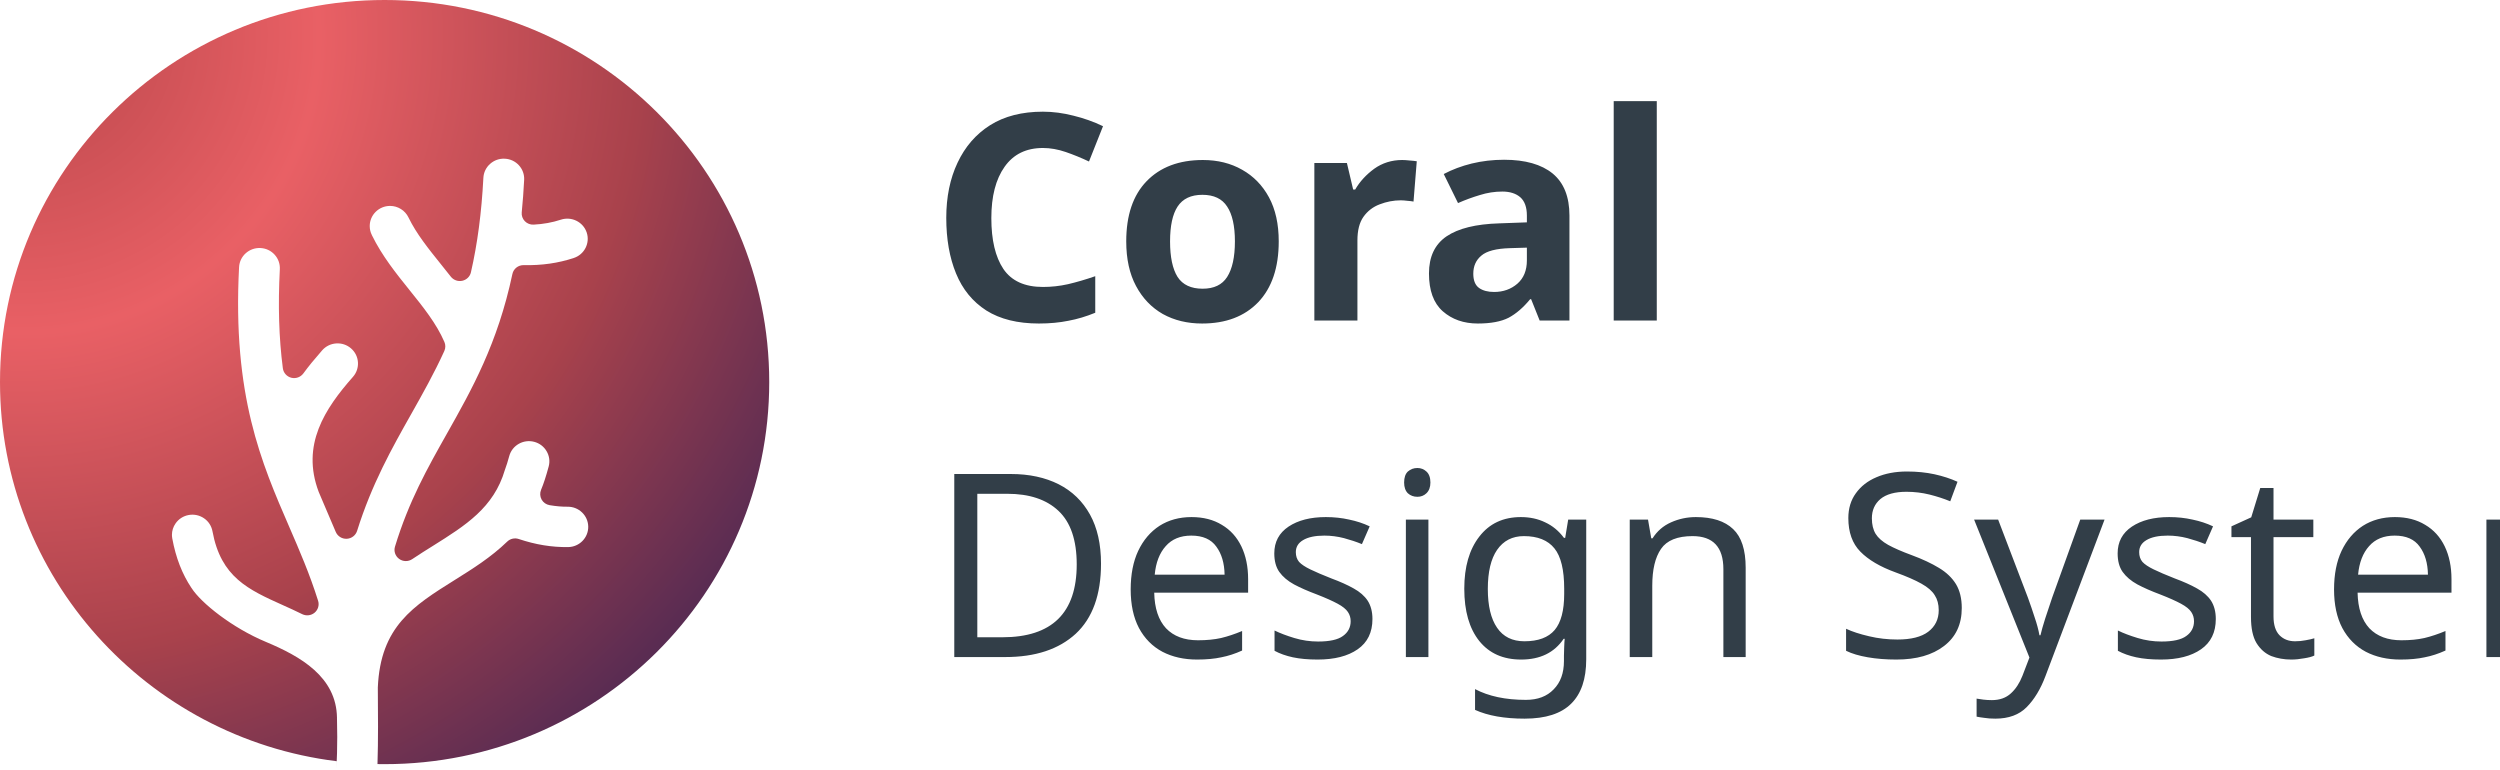
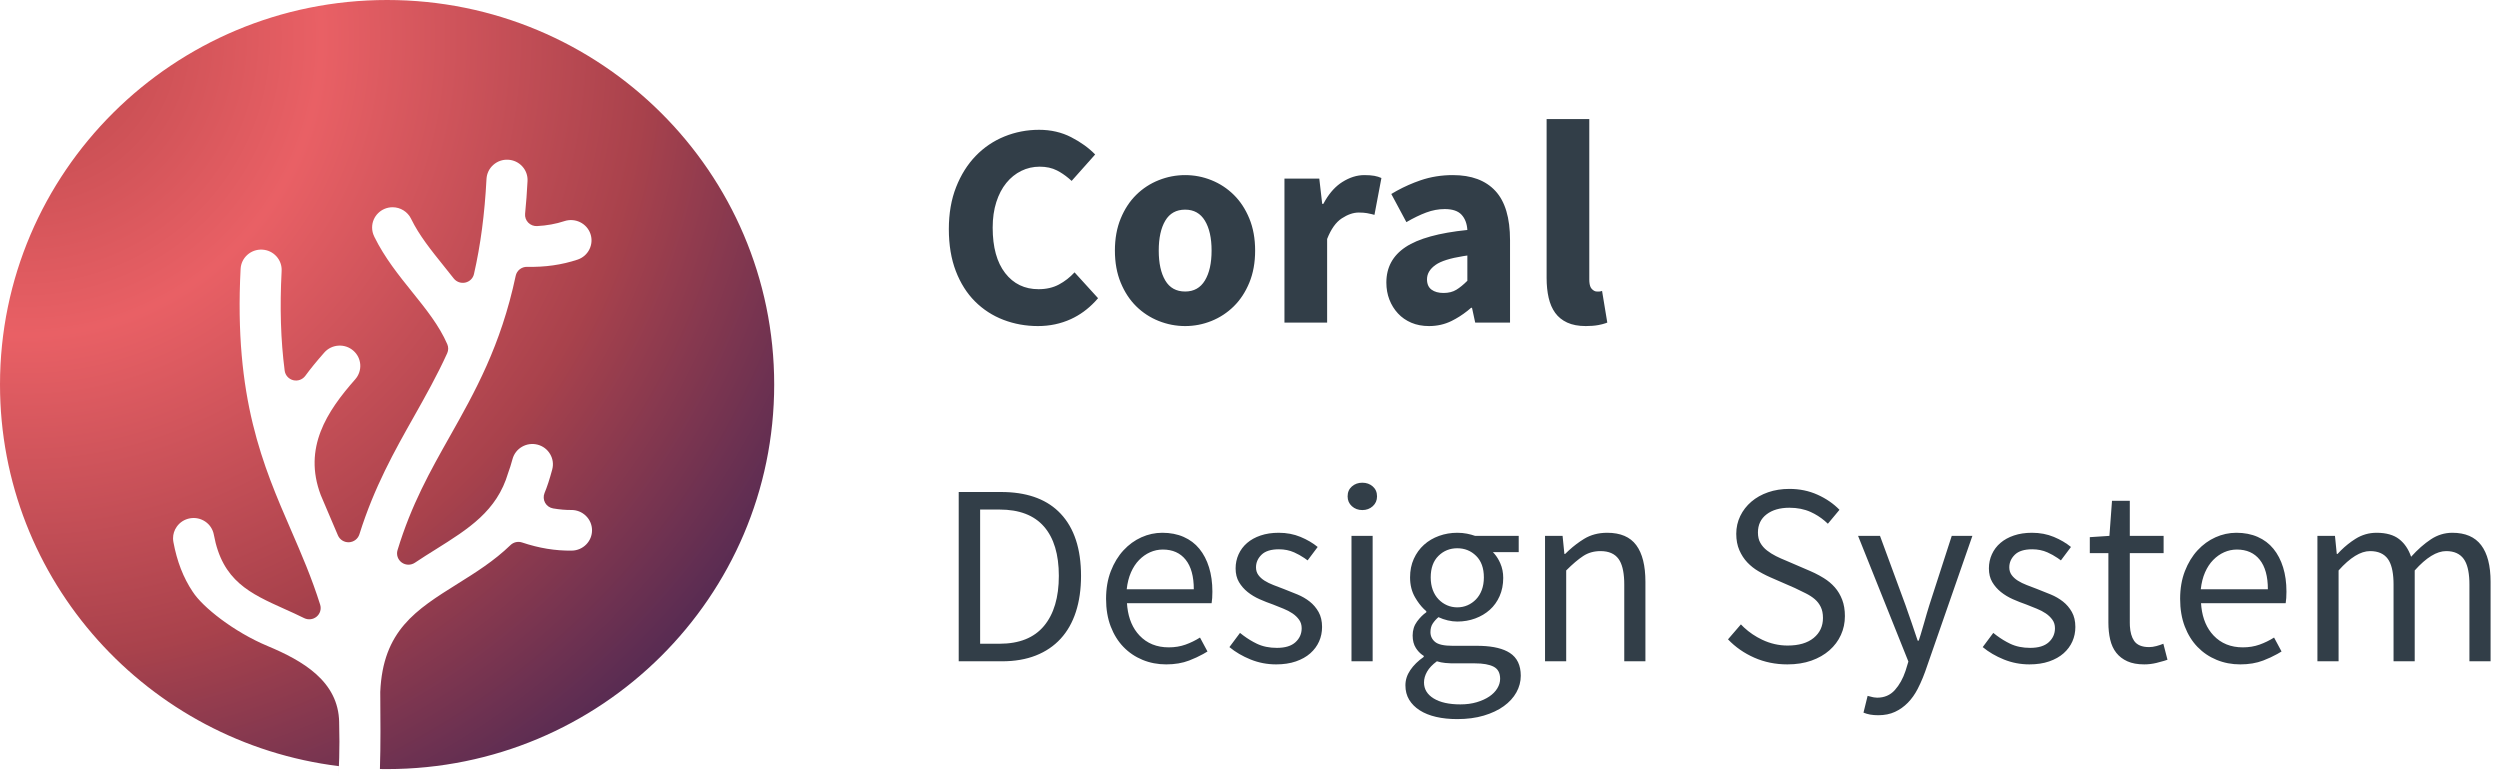
- <svg xmlns="http://www.w3.org/2000/svg" viewBox="0 0 156 48">
+ <svg xmlns="http://www.w3.org/2000/svg" viewBox="0 0 155 48">
  <defs>
-     <radialGradient id="coral_logo-full-a" cx="2.906%" cy="4.695%" r="133.775%" fx="2.906%" fy="4.695%">
+     <radialGradient id="coral_ds-logo-a" cx="2.906%" cy="4.695%" r="133.775%" fx="2.906%" fy="4.695%">
      <stop offset="0%" stop-color="#B8464B" />
      <stop offset="28.858%" stop-color="#E96065" />
      <stop offset="60.182%" stop-color="#A9424C" />
      <stop offset="100%" stop-color="#2C1F56" />
    </radialGradient>
  </defs>
  <g fill="none" fill-rule="evenodd">
-     <text fill="#323E48" font-family="SourceSansPro-Bold, Source Sans Pro" font-size="18" font-weight="bold">
-       <tspan x="58" y="20">Coral </tspan>
-     </text>
-     <text fill="#323E48" font-family="SourceSansPro-Regular, Source Sans Pro" font-size="16">
-       <tspan x="58" y="41">Design System</tspan>
-     </text>
-     <path fill="url(#coral_logo-full-a)" d="M24,0 C37.255,0 48,10.674 48,23.842 C48,37.009 37.255,47.683 24,47.683 C23.851,47.683 23.703,47.682 23.555,47.679 C23.605,46.273 23.587,44.284 23.579,43.382 L23.579,43.382 L23.576,42.903 C23.738,39.093 25.785,37.813 28.377,36.19 C29.488,35.495 30.636,34.778 31.65,33.796 C31.841,33.611 32.12,33.549 32.373,33.635 C33.424,33.987 34.431,34.152 35.449,34.138 C36.151,34.13 36.715,33.557 36.706,32.862 C36.701,32.526 36.564,32.211 36.32,31.976 C36.077,31.742 35.755,31.615 35.415,31.619 C35.08,31.623 34.704,31.591 34.298,31.523 C34.085,31.487 33.901,31.359 33.796,31.172 C33.694,30.985 33.681,30.764 33.762,30.566 C33.923,30.182 34.073,29.72 34.237,29.112 C34.326,28.786 34.28,28.448 34.109,28.157 C33.939,27.865 33.664,27.657 33.336,27.57 C32.657,27.391 31.957,27.79 31.776,28.462 C31.687,28.791 31.598,29.073 31.504,29.325 C30.809,31.685 29.05,32.786 27.016,34.061 C26.594,34.324 26.158,34.597 25.724,34.889 C25.476,35.056 25.149,35.051 24.907,34.876 C24.665,34.7 24.56,34.393 24.647,34.11 C25.507,31.282 26.667,29.224 27.895,27.045 C29.445,24.295 31.05,21.45 31.973,17.1 C32.042,16.77 32.339,16.537 32.68,16.544 C33.805,16.568 34.827,16.422 35.805,16.098 C36.471,15.878 36.831,15.163 36.609,14.504 C36.386,13.845 35.662,13.489 34.995,13.709 C34.472,13.882 33.899,13.986 33.297,14.017 C33.091,14.027 32.892,13.949 32.749,13.802 C32.606,13.654 32.536,13.453 32.556,13.25 C32.622,12.591 32.672,11.909 32.707,11.225 C32.725,10.889 32.61,10.567 32.382,10.316 C32.154,10.066 31.841,9.92 31.502,9.903 C31.161,9.885 30.835,10 30.583,10.225 C30.329,10.45 30.181,10.759 30.163,11.096 C30.049,13.274 29.795,15.204 29.385,16.995 C29.325,17.258 29.116,17.46 28.849,17.52 C28.583,17.58 28.304,17.48 28.135,17.269 L28.135,17.269 L27.544,16.527 C26.711,15.491 25.992,14.596 25.498,13.587 L25.498,13.587 L25.489,13.569 C25.489,13.569 25.488,13.566 25.487,13.564 C25.277,13.13 24.827,12.849 24.341,12.849 C23.641,12.849 23.071,13.412 23.071,14.105 C23.071,14.299 23.114,14.486 23.2,14.658 C23.204,14.668 23.209,14.678 23.213,14.689 C23.849,15.98 24.713,17.054 25.548,18.094 C26.414,19.169 27.23,20.185 27.73,21.337 C27.768,21.426 27.788,21.519 27.788,21.614 C27.788,21.711 27.767,21.81 27.726,21.901 C27.089,23.301 26.366,24.582 25.669,25.82 C24.456,27.97 23.202,30.196 22.282,33.129 C22.192,33.41 21.936,33.605 21.64,33.62 C21.341,33.634 21.067,33.463 20.951,33.192 L20.951,33.192 L20.215,31.466 C19.893,30.711 19.893,30.711 19.886,30.692 C18.782,27.767 20.261,25.514 22.026,23.515 C22.486,22.992 22.433,22.194 21.903,21.738 C21.646,21.516 21.319,21.407 20.979,21.43 C20.64,21.452 20.329,21.604 20.105,21.859 C19.616,22.415 19.252,22.861 18.928,23.304 C18.755,23.536 18.46,23.642 18.179,23.572 C17.897,23.5 17.688,23.268 17.65,22.983 C17.405,21.094 17.343,19.071 17.461,16.8 C17.479,16.463 17.363,16.14 17.136,15.891 C16.909,15.641 16.596,15.494 16.255,15.477 C15.554,15.441 14.953,15.976 14.918,16.67 C14.499,24.696 16.308,28.865 18.057,32.896 C18.684,34.341 19.331,35.835 19.85,37.49 C19.934,37.758 19.849,38.049 19.632,38.231 C19.416,38.412 19.111,38.448 18.857,38.323 C18.445,38.118 18.029,37.931 17.661,37.766 C15.496,36.792 13.785,36.023 13.258,33.151 C13.196,32.82 13.011,32.532 12.731,32.341 C12.45,32.149 12.112,32.076 11.777,32.136 C11.441,32.197 11.15,32.382 10.957,32.659 C10.807,32.872 10.729,33.119 10.729,33.373 C10.729,33.449 10.737,33.525 10.75,33.601 C10.972,34.804 11.363,35.813 11.947,36.688 C11.951,36.69 11.952,36.695 11.957,36.7 C12.552,37.63 14.491,39.177 16.589,40.053 C18.763,40.962 20.992,42.237 21.028,44.791 C21.028,44.791 21.027,44.814 21.026,44.836 C21.027,44.841 21.028,44.848 21.028,44.85 C21.038,45.23 21.044,45.606 21.044,45.979 C21.044,46.656 21.026,47.324 20.991,48 L21.013,47.501 C9.168,46.04 0,36.004 0,23.842 C0,10.674 10.745,0 24,0 Z" />
+     <path fill="#323E48" fill-rule="nonzero" d="M90.352,33.032 C90.565,33.032 90.765,33.051 90.952,33.088 C91.139,33.125 91.307,33.171 91.456,33.224 L91.456,33.224 L94.16,33.224 L94.16,34.232 L92.56,34.232 L92.665,34.347 C92.801,34.507 92.918,34.698 93.016,34.92 C93.139,35.197 93.2,35.501 93.2,35.832 C93.2,36.248 93.125,36.624 92.976,36.96 C92.827,37.296 92.624,37.579 92.368,37.808 C92.112,38.037 91.811,38.216 91.464,38.344 C91.117,38.472 90.747,38.536 90.352,38.536 C90.16,38.536 89.963,38.512 89.76,38.464 C89.557,38.416 89.365,38.349 89.184,38.264 C89.045,38.381 88.928,38.512 88.832,38.656 C88.736,38.8 88.688,38.979 88.688,39.192 C88.688,39.437 88.784,39.64 88.976,39.8 C89.168,39.96 89.531,40.04 90.064,40.04 L90.064,40.04 L91.568,40.04 L91.833,40.044 C92.608,40.071 93.2,40.216 93.608,40.48 C94.061,40.773 94.288,41.245 94.288,41.896 C94.288,42.259 94.197,42.603 94.016,42.928 C93.835,43.253 93.573,43.539 93.232,43.784 C92.891,44.029 92.477,44.224 91.992,44.368 C91.507,44.512 90.96,44.584 90.352,44.584 C89.872,44.584 89.435,44.539 89.04,44.448 C88.645,44.357 88.307,44.221 88.024,44.04 C87.741,43.859 87.523,43.64 87.368,43.384 C87.213,43.128 87.136,42.829 87.136,42.488 C87.136,42.157 87.237,41.843 87.44,41.544 C87.643,41.245 87.92,40.973 88.272,40.728 L88.272,40.728 L88.272,40.664 L88.16,40.588 C88.016,40.48 87.891,40.342 87.784,40.176 C87.651,39.968 87.584,39.709 87.584,39.4 C87.584,39.069 87.675,38.781 87.856,38.536 C88.037,38.291 88.229,38.099 88.432,37.96 L88.432,37.96 L88.432,37.896 L88.281,37.759 C88.084,37.566 87.902,37.326 87.736,37.04 C87.528,36.683 87.424,36.269 87.424,35.8 C87.424,35.373 87.501,34.989 87.656,34.648 C87.811,34.307 88.021,34.016 88.288,33.776 C88.555,33.536 88.867,33.352 89.224,33.224 C89.581,33.096 89.957,33.032 90.352,33.032 Z M116.56,33.224 L118.144,37.528 L118.264,37.876 C118.346,38.111 118.431,38.356 118.52,38.608 C118.653,38.987 118.779,39.357 118.896,39.72 L118.896,39.72 L118.96,39.72 L119.076,39.363 C119.151,39.121 119.225,38.872 119.296,38.616 C119.403,38.232 119.509,37.869 119.616,37.528 L119.616,37.528 L121.008,33.224 L122.288,33.224 L119.36,41.64 L119.216,42.015 C119.116,42.259 119.01,42.492 118.896,42.712 C118.725,43.043 118.523,43.328 118.288,43.568 C118.053,43.808 117.787,43.997 117.488,44.136 C117.189,44.275 116.843,44.344 116.448,44.344 C116.267,44.344 116.101,44.331 115.952,44.304 C115.803,44.277 115.664,44.237 115.536,44.184 L115.536,44.184 L115.792,43.144 L116.08,43.216 L116.185,43.238 C116.254,43.25 116.32,43.256 116.384,43.256 C116.832,43.256 117.197,43.099 117.48,42.784 C117.763,42.469 117.984,42.072 118.144,41.592 L118.144,41.592 L118.32,41.016 L115.2,33.224 L116.56,33.224 Z M89.088,41 C88.811,41.203 88.608,41.416 88.48,41.64 C88.352,41.864 88.288,42.088 88.288,42.312 C88.288,42.728 88.488,43.059 88.888,43.304 C89.288,43.549 89.84,43.672 90.544,43.672 C90.917,43.672 91.256,43.627 91.56,43.536 C91.864,43.445 92.123,43.328 92.336,43.184 C92.549,43.04 92.715,42.872 92.832,42.68 C92.949,42.488 93.008,42.291 93.008,42.088 C93.008,41.725 92.875,41.475 92.608,41.336 C92.341,41.197 91.952,41.128 91.44,41.128 L91.44,41.128 L90.096,41.128 L89.942,41.125 C89.837,41.122 89.725,41.115 89.608,41.104 C89.432,41.088 89.259,41.053 89.088,41 Z M125.984,33.032 C126.475,33.032 126.925,33.117 127.336,33.288 C127.747,33.459 128.101,33.667 128.4,33.912 L128.4,33.912 L127.776,34.744 L127.574,34.599 C127.37,34.461 127.16,34.344 126.944,34.248 C126.656,34.12 126.341,34.056 126,34.056 C125.509,34.056 125.149,34.168 124.92,34.392 C124.691,34.616 124.576,34.877 124.576,35.176 C124.576,35.357 124.624,35.515 124.72,35.648 C124.816,35.781 124.944,35.899 125.104,36 C125.264,36.101 125.448,36.192 125.656,36.272 C125.864,36.352 126.08,36.435 126.304,36.52 C126.581,36.627 126.861,36.739 127.144,36.856 C127.427,36.973 127.68,37.12 127.904,37.296 C128.128,37.472 128.312,37.688 128.456,37.944 C128.6,38.2 128.672,38.509 128.672,38.872 C128.672,39.192 128.611,39.491 128.488,39.768 C128.365,40.045 128.184,40.291 127.944,40.504 C127.704,40.717 127.405,40.885 127.048,41.008 C126.691,41.131 126.283,41.192 125.824,41.192 C125.269,41.192 124.741,41.091 124.24,40.888 C123.739,40.685 123.301,40.429 122.928,40.12 L122.928,40.12 L123.584,39.24 L123.79,39.4 C124.065,39.605 124.346,39.775 124.632,39.912 C124.989,40.083 125.403,40.168 125.872,40.168 C126.384,40.168 126.768,40.051 127.024,39.816 C127.28,39.581 127.408,39.293 127.408,38.952 C127.408,38.749 127.355,38.573 127.248,38.424 C127.141,38.275 127.005,38.144 126.84,38.032 C126.675,37.92 126.485,37.821 126.272,37.736 L126.272,37.736 L125.632,37.48 C125.355,37.384 125.077,37.275 124.8,37.152 C124.523,37.029 124.275,36.88 124.056,36.704 C123.837,36.528 123.659,36.323 123.52,36.088 C123.381,35.853 123.312,35.571 123.312,35.24 C123.312,34.931 123.373,34.64 123.496,34.368 C123.619,34.096 123.795,33.861 124.024,33.664 C124.253,33.467 124.533,33.312 124.864,33.2 C125.195,33.088 125.568,33.032 125.984,33.032 Z M138.656,33.032 C139.147,33.032 139.587,33.117 139.976,33.288 C140.365,33.459 140.691,33.704 140.952,34.024 C141.213,34.344 141.413,34.728 141.552,35.176 C141.691,35.624 141.76,36.125 141.76,36.68 C141.76,36.968 141.744,37.208 141.712,37.4 L141.712,37.4 L136.464,37.4 L136.486,37.648 C136.571,38.374 136.822,38.958 137.24,39.4 C137.704,39.891 138.309,40.136 139.056,40.136 C139.429,40.136 139.773,40.08 140.088,39.968 C140.403,39.856 140.704,39.709 140.992,39.528 L140.992,39.528 L141.456,40.392 L141.193,40.547 C140.923,40.697 140.632,40.832 140.32,40.952 C139.904,41.112 139.429,41.192 138.896,41.192 C138.373,41.192 137.885,41.099 137.432,40.912 C136.979,40.725 136.584,40.459 136.248,40.112 C135.912,39.765 135.648,39.341 135.456,38.84 C135.264,38.339 135.168,37.768 135.168,37.128 C135.168,36.488 135.267,35.915 135.464,35.408 C135.661,34.901 135.923,34.472 136.248,34.12 C136.573,33.768 136.944,33.499 137.36,33.312 C137.776,33.125 138.208,33.032 138.656,33.032 Z M132.048,31.048 L132.048,33.224 L134.144,33.224 L134.144,34.296 L132.048,34.296 L132.048,38.616 L132.053,38.815 C132.075,39.2 132.161,39.504 132.312,39.728 C132.488,39.989 132.8,40.12 133.248,40.12 C133.387,40.12 133.536,40.099 133.696,40.056 C133.856,40.013 134,39.965 134.128,39.912 L134.128,39.912 L134.384,40.904 L134.164,40.976 C134.014,41.022 133.855,41.065 133.688,41.104 C133.437,41.163 133.189,41.192 132.944,41.192 C132.528,41.192 132.179,41.128 131.896,41 C131.613,40.872 131.384,40.696 131.208,40.472 C131.032,40.248 130.907,39.976 130.832,39.656 C130.757,39.336 130.72,38.984 130.72,38.6 L130.72,38.6 L130.72,34.296 L129.568,34.296 L129.568,33.304 L130.784,33.224 L130.944,31.048 L132.048,31.048 Z M72.064,33.032 C72.555,33.032 72.995,33.117 73.384,33.288 C73.773,33.459 74.099,33.704 74.36,34.024 C74.621,34.344 74.821,34.728 74.96,35.176 C75.099,35.624 75.168,36.125 75.168,36.68 C75.168,36.968 75.152,37.208 75.12,37.4 L75.12,37.4 L69.872,37.4 L69.894,37.648 C69.979,38.374 70.23,38.958 70.648,39.4 C71.112,39.891 71.717,40.136 72.464,40.136 C72.837,40.136 73.181,40.08 73.496,39.968 C73.811,39.856 74.112,39.709 74.4,39.528 L74.4,39.528 L74.864,40.392 L74.601,40.547 C74.331,40.697 74.04,40.832 73.728,40.952 C73.312,41.112 72.837,41.192 72.304,41.192 C71.781,41.192 71.293,41.099 70.84,40.912 C70.387,40.725 69.992,40.459 69.656,40.112 C69.32,39.765 69.056,39.341 68.864,38.84 C68.672,38.339 68.576,37.768 68.576,37.128 C68.576,36.488 68.675,35.915 68.872,35.408 C69.069,34.901 69.331,34.472 69.656,34.12 C69.981,33.768 70.352,33.499 70.768,33.312 C71.184,33.125 71.616,33.032 72.064,33.032 Z M110.944,30.312 C111.573,30.312 112.155,30.432 112.688,30.672 C113.221,30.912 113.675,31.224 114.048,31.608 L114.048,31.608 L113.328,32.472 L113.132,32.294 C112.865,32.068 112.575,31.885 112.264,31.744 C111.875,31.568 111.435,31.48 110.944,31.48 C110.357,31.48 109.885,31.616 109.528,31.888 C109.171,32.16 108.992,32.536 108.992,33.016 C108.992,33.272 109.043,33.488 109.144,33.664 C109.245,33.84 109.381,33.995 109.552,34.128 C109.723,34.261 109.909,34.379 110.112,34.48 C110.315,34.581 110.523,34.675 110.736,34.76 L110.736,34.76 L112.224,35.4 L112.517,35.534 C112.709,35.628 112.894,35.73 113.072,35.84 C113.339,36.005 113.568,36.197 113.76,36.416 C113.952,36.635 114.104,36.891 114.216,37.184 C114.328,37.477 114.384,37.816 114.384,38.2 C114.384,38.616 114.301,39.005 114.136,39.368 C113.971,39.731 113.733,40.048 113.424,40.32 C113.115,40.592 112.741,40.805 112.304,40.96 C111.867,41.115 111.371,41.192 110.816,41.192 C110.08,41.192 109.397,41.053 108.768,40.776 C108.139,40.499 107.595,40.12 107.136,39.64 L107.136,39.64 L107.936,38.712 L108.128,38.903 C108.458,39.21 108.834,39.464 109.256,39.664 C109.763,39.904 110.288,40.024 110.832,40.024 C111.525,40.024 112.064,39.867 112.448,39.552 C112.832,39.237 113.024,38.824 113.024,38.312 C113.024,38.045 112.979,37.819 112.888,37.632 C112.797,37.445 112.675,37.285 112.52,37.152 C112.365,37.019 112.181,36.899 111.968,36.792 C111.755,36.685 111.525,36.573 111.28,36.456 L111.28,36.456 L109.776,35.8 L109.529,35.686 C109.363,35.606 109.195,35.516 109.024,35.416 C108.768,35.267 108.539,35.085 108.336,34.872 C108.133,34.659 107.968,34.405 107.84,34.112 C107.712,33.819 107.648,33.48 107.648,33.096 C107.648,32.701 107.731,32.333 107.896,31.992 C108.061,31.651 108.291,31.355 108.584,31.104 C108.877,30.853 109.224,30.659 109.624,30.52 C110.024,30.381 110.464,30.312 110.944,30.312 Z M79.28,33.032 C79.771,33.032 80.221,33.117 80.632,33.288 C81.043,33.459 81.397,33.667 81.696,33.912 L81.696,33.912 L81.072,34.744 L80.87,34.599 C80.666,34.461 80.456,34.344 80.24,34.248 C79.952,34.12 79.637,34.056 79.296,34.056 C78.805,34.056 78.445,34.168 78.216,34.392 C77.987,34.616 77.872,34.877 77.872,35.176 C77.872,35.357 77.92,35.515 78.016,35.648 C78.112,35.781 78.24,35.899 78.4,36 C78.56,36.101 78.744,36.192 78.952,36.272 C79.16,36.352 79.376,36.435 79.6,36.52 C79.877,36.627 80.157,36.739 80.44,36.856 C80.723,36.973 80.976,37.12 81.2,37.296 C81.424,37.472 81.608,37.688 81.752,37.944 C81.896,38.2 81.968,38.509 81.968,38.872 C81.968,39.192 81.907,39.491 81.784,39.768 C81.661,40.045 81.48,40.291 81.24,40.504 C81,40.717 80.701,40.885 80.344,41.008 C79.987,41.131 79.579,41.192 79.12,41.192 C78.565,41.192 78.037,41.091 77.536,40.888 C77.035,40.685 76.597,40.429 76.224,40.12 L76.224,40.12 L76.88,39.24 L77.086,39.4 C77.361,39.605 77.642,39.775 77.928,39.912 C78.285,40.083 78.699,40.168 79.168,40.168 C79.68,40.168 80.064,40.051 80.32,39.816 C80.576,39.581 80.704,39.293 80.704,38.952 C80.704,38.749 80.651,38.573 80.544,38.424 C80.437,38.275 80.301,38.144 80.136,38.032 C79.971,37.92 79.781,37.821 79.568,37.736 L79.568,37.736 L78.928,37.48 C78.651,37.384 78.373,37.275 78.096,37.152 C77.819,37.029 77.571,36.88 77.352,36.704 C77.133,36.528 76.955,36.323 76.816,36.088 C76.677,35.853 76.608,35.571 76.608,35.24 C76.608,34.931 76.669,34.64 76.792,34.368 C76.915,34.096 77.091,33.861 77.32,33.664 C77.549,33.467 77.829,33.312 78.16,33.2 C78.491,33.088 78.864,33.032 79.28,33.032 Z M62.064,30.504 L62.363,30.509 C63.838,30.562 64.97,31.008 65.76,31.848 C66.603,32.744 67.024,34.029 67.024,35.704 C67.024,36.536 66.917,37.28 66.704,37.936 C66.491,38.592 66.176,39.147 65.76,39.6 C65.344,40.053 64.832,40.4 64.224,40.64 C63.616,40.88 62.917,41 62.128,41 L62.128,41 L59.44,41 L59.44,30.504 L62.064,30.504 Z M99.648,33.032 C100.469,33.032 101.069,33.288 101.448,33.8 C101.827,34.312 102.016,35.069 102.016,36.072 L102.016,36.072 L102.016,41 L100.704,41 L100.704,36.248 L100.7,36.01 C100.676,35.397 100.561,34.945 100.352,34.656 C100.117,34.331 99.744,34.168 99.232,34.168 C98.827,34.168 98.469,34.269 98.16,34.472 C97.851,34.675 97.499,34.973 97.104,35.368 L97.104,35.368 L97.104,41 L95.792,41 L95.792,33.224 L96.88,33.224 L96.992,34.344 L97.04,34.344 L97.266,34.127 C97.571,33.848 97.887,33.609 98.216,33.408 C98.627,33.157 99.104,33.032 99.648,33.032 Z M85.104,33.224 L85.104,41 L83.792,41 L83.792,33.224 L85.104,33.224 Z M152.048,33.032 C152.848,33.032 153.443,33.288 153.832,33.8 C154.221,34.312 154.416,35.069 154.416,36.072 L154.416,36.072 L154.416,41 L153.104,41 L153.104,36.248 L153.1,36.01 C153.076,35.397 152.961,34.945 152.752,34.656 C152.517,34.331 152.155,34.168 151.664,34.168 C151.077,34.168 150.427,34.568 149.712,35.368 L149.712,35.368 L149.712,41 L148.4,41 L148.4,36.248 L148.396,36.01 C148.372,35.397 148.257,34.945 148.048,34.656 C147.813,34.331 147.445,34.168 146.944,34.168 C146.357,34.168 145.707,34.568 144.992,35.368 L144.992,35.368 L144.992,41 L143.68,41 L143.68,33.224 L144.768,33.224 L144.88,34.344 L144.928,34.344 L145.136,34.127 C145.419,33.848 145.72,33.609 146.04,33.408 C146.44,33.157 146.875,33.032 147.344,33.032 C147.941,33.032 148.408,33.163 148.744,33.424 C149.08,33.685 149.328,34.051 149.488,34.52 C149.893,34.072 150.301,33.712 150.712,33.44 C151.123,33.168 151.568,33.032 152.048,33.032 Z M61.968,31.592 L60.768,31.592 L60.768,39.912 L61.968,39.912 C63.195,39.912 64.115,39.544 64.728,38.808 C65.341,38.072 65.648,37.037 65.648,35.704 C65.648,34.371 65.341,33.352 64.728,32.648 C64.115,31.944 63.195,31.592 61.968,31.592 L61.968,31.592 Z M90.352,33.992 C89.893,33.992 89.504,34.149 89.184,34.464 C88.864,34.779 88.704,35.224 88.704,35.8 C88.704,36.088 88.747,36.347 88.832,36.576 C88.917,36.805 89.037,37 89.192,37.16 C89.347,37.32 89.523,37.443 89.72,37.528 C89.917,37.613 90.128,37.656 90.352,37.656 C90.576,37.656 90.787,37.613 90.984,37.528 C91.181,37.443 91.357,37.32 91.512,37.16 C91.667,37 91.787,36.805 91.872,36.576 C91.957,36.347 92,36.088 92,35.8 C92,35.224 91.84,34.779 91.52,34.464 C91.2,34.149 90.811,33.992 90.352,33.992 Z M72.096,34.072 C71.819,34.072 71.555,34.128 71.304,34.24 C71.053,34.352 70.827,34.512 70.624,34.72 C70.421,34.928 70.253,35.184 70.12,35.488 C69.987,35.792 69.899,36.141 69.856,36.536 L69.856,36.536 L74.016,36.536 C74.016,35.736 73.848,35.125 73.512,34.704 C73.176,34.283 72.704,34.072 72.096,34.072 Z M138.688,34.072 C138.411,34.072 138.147,34.128 137.896,34.24 C137.645,34.352 137.419,34.512 137.216,34.72 C137.013,34.928 136.845,35.184 136.712,35.488 C136.579,35.792 136.491,36.141 136.448,36.536 L136.448,36.536 L140.608,36.536 C140.608,35.736 140.44,35.125 140.104,34.704 C139.768,34.283 139.296,34.072 138.688,34.072 Z M84.464,29.928 C84.72,29.928 84.936,30.005 85.112,30.16 C85.288,30.315 85.376,30.52 85.376,30.776 C85.376,31.021 85.288,31.224 85.112,31.384 C84.936,31.544 84.72,31.624 84.464,31.624 C84.208,31.624 83.992,31.544 83.816,31.384 C83.64,31.224 83.552,31.021 83.552,30.776 C83.552,30.52 83.64,30.315 83.816,30.16 C83.992,30.005 84.208,29.928 84.464,29.928 Z M98.536,7.382 L98.536,17.336 L98.54,17.467 C98.554,17.674 98.604,17.822 98.689,17.912 C98.791,18.02 98.896,18.074 99.004,18.074 L99.004,18.074 L99.157,18.074 L99.204,18.07 C99.239,18.065 99.28,18.054 99.328,18.038 L99.328,18.038 L99.652,20 L99.537,20.043 C99.414,20.085 99.269,20.122 99.103,20.153 C98.881,20.195 98.62,20.216 98.32,20.216 C97.864,20.216 97.48,20.144 97.168,20 C96.856,19.856 96.607,19.655 96.421,19.397 C96.235,19.139 96.1,18.827 96.016,18.461 C95.932,18.095 95.89,17.684 95.89,17.228 L95.89,17.228 L95.89,7.382 L98.536,7.382 Z M90.076,10.856 C91.228,10.856 92.107,11.183 92.713,11.837 C93.319,12.491 93.622,13.508 93.622,14.888 L93.622,14.888 L93.622,20 L91.462,20 L91.264,19.082 L91.21,19.082 L90.977,19.276 C90.663,19.525 90.336,19.733 89.995,19.901 C89.569,20.111 89.104,20.216 88.6,20.216 C88.192,20.216 87.826,20.147 87.502,20.009 C87.178,19.871 86.902,19.679 86.674,19.433 C86.446,19.187 86.269,18.902 86.143,18.578 C86.017,18.254 85.954,17.9 85.954,17.516 C85.954,16.58 86.35,15.848 87.142,15.32 C87.934,14.792 89.212,14.438 90.976,14.258 C90.952,13.862 90.832,13.547 90.616,13.313 C90.4,13.079 90.052,12.962 89.572,12.962 C89.188,12.962 88.804,13.034 88.42,13.178 C88.036,13.322 87.628,13.52 87.196,13.772 L87.196,13.772 L86.26,12.026 L86.609,11.825 C87.078,11.568 87.565,11.353 88.069,11.18 C88.699,10.964 89.368,10.856 90.076,10.856 Z M73.48,10.856 C74.044,10.856 74.587,10.961 75.109,11.171 C75.631,11.381 76.093,11.684 76.495,12.08 C76.897,12.476 77.218,12.965 77.458,13.547 C77.698,14.129 77.818,14.792 77.818,15.536 C77.818,16.28 77.698,16.943 77.458,17.525 C77.218,18.107 76.897,18.596 76.495,18.992 C76.093,19.388 75.631,19.691 75.109,19.901 C74.587,20.111 74.044,20.216 73.48,20.216 C72.916,20.216 72.37,20.111 71.842,19.901 C71.314,19.691 70.849,19.388 70.447,18.992 C70.045,18.596 69.724,18.107 69.484,17.525 C69.244,16.943 69.124,16.28 69.124,15.536 C69.124,14.792 69.244,14.129 69.484,13.547 C69.724,12.965 70.045,12.476 70.447,12.08 C70.849,11.684 71.314,11.381 71.842,11.171 C72.37,10.961 72.916,10.856 73.48,10.856 Z M64.426,8.048 C65.158,8.048 65.821,8.201 66.415,8.507 C67.009,8.813 67.504,9.17 67.9,9.578 L67.9,9.578 L66.442,11.216 L66.262,11.058 C66.021,10.856 65.778,10.693 65.533,10.568 C65.227,10.412 64.87,10.334 64.462,10.334 C64.054,10.334 63.673,10.421 63.319,10.595 C62.965,10.769 62.656,11.018 62.392,11.342 C62.128,11.666 61.921,12.062 61.771,12.53 C61.621,12.998 61.546,13.526 61.546,14.114 C61.546,15.326 61.804,16.265 62.32,16.931 C62.836,17.597 63.526,17.93 64.39,17.93 C64.87,17.93 65.29,17.834 65.65,17.642 C66.01,17.45 66.334,17.198 66.622,16.886 L66.622,16.886 L68.08,18.488 L67.892,18.697 C67.447,19.17 66.948,19.532 66.397,19.784 C65.767,20.072 65.086,20.216 64.354,20.216 C63.598,20.216 62.884,20.087 62.212,19.829 C61.54,19.571 60.952,19.19 60.448,18.686 C59.944,18.182 59.548,17.555 59.26,16.805 C58.972,16.055 58.828,15.188 58.828,14.204 C58.828,13.232 58.978,12.365 59.278,11.603 C59.578,10.841 59.983,10.196 60.493,9.668 C61.003,9.14 61.597,8.738 62.275,8.462 C62.953,8.186 63.67,8.048 64.426,8.048 Z M84.586,10.856 C84.838,10.856 85.045,10.871 85.207,10.901 C85.369,10.931 85.516,10.976 85.648,11.036 L85.648,11.036 L85.216,13.322 L85.052,13.278 C84.945,13.251 84.844,13.23 84.748,13.214 C84.604,13.19 84.436,13.178 84.244,13.178 C83.908,13.178 83.557,13.298 83.191,13.538 C82.825,13.778 82.522,14.204 82.282,14.816 L82.282,14.816 L82.282,20 L79.636,20 L79.636,11.072 L81.796,11.072 L81.976,12.638 L82.048,12.638 L82.173,12.416 C82.471,11.916 82.819,11.54 83.218,11.288 C83.674,11 84.13,10.856 84.586,10.856 Z M90.976,15.842 L90.725,15.879 C89.912,16.009 89.341,16.189 89.014,16.418 C88.654,16.67 88.474,16.97 88.474,17.318 C88.474,17.606 88.567,17.819 88.753,17.957 C88.939,18.095 89.188,18.164 89.5,18.164 C89.812,18.164 90.076,18.098 90.292,17.966 C90.508,17.834 90.736,17.648 90.976,17.408 L90.976,17.408 L90.976,15.842 Z M73.48,12.998 C72.928,12.998 72.517,13.226 72.247,13.682 C71.977,14.138 71.842,14.756 71.842,15.536 C71.842,16.316 71.977,16.934 72.247,17.39 C72.517,17.846 72.928,18.074 73.48,18.074 C74.02,18.074 74.428,17.846 74.704,17.39 C74.98,16.934 75.118,16.316 75.118,15.536 C75.118,14.756 74.98,14.138 74.704,13.682 C74.428,13.226 74.02,12.998 73.48,12.998 Z" />
+     <path fill="url(#coral_ds-logo-a)" d="M24,0 C37.255,0 48,10.674 48,23.842 C48,37.009 37.255,47.683 24,47.683 C23.851,47.683 23.703,47.682 23.555,47.679 C23.605,46.273 23.587,44.284 23.579,43.382 L23.579,43.382 L23.576,42.903 C23.738,39.093 25.785,37.813 28.377,36.19 C29.488,35.495 30.636,34.778 31.65,33.796 C31.841,33.611 32.12,33.549 32.373,33.635 C33.424,33.987 34.431,34.152 35.449,34.138 C36.151,34.13 36.715,33.557 36.706,32.862 C36.701,32.526 36.564,32.211 36.32,31.976 C36.077,31.742 35.755,31.615 35.415,31.619 C35.08,31.623 34.704,31.591 34.298,31.523 C34.085,31.487 33.901,31.359 33.796,31.172 C33.694,30.985 33.681,30.764 33.762,30.566 C33.923,30.182 34.073,29.72 34.237,29.112 C34.326,28.786 34.28,28.448 34.109,28.157 C33.939,27.865 33.664,27.657 33.336,27.57 C32.657,27.391 31.957,27.79 31.776,28.462 C31.687,28.791 31.598,29.073 31.504,29.325 C30.809,31.685 29.05,32.786 27.016,34.061 C26.594,34.324 26.158,34.597 25.724,34.889 C25.476,35.056 25.149,35.051 24.907,34.876 C24.665,34.7 24.56,34.393 24.647,34.11 C25.507,31.282 26.667,29.224 27.895,27.045 C29.445,24.295 31.05,21.45 31.973,17.1 C32.042,16.77 32.339,16.537 32.68,16.544 C33.805,16.568 34.827,16.422 35.805,16.098 C36.471,15.878 36.831,15.163 36.609,14.504 C36.386,13.845 35.662,13.489 34.995,13.709 C34.472,13.882 33.899,13.986 33.297,14.017 C33.091,14.027 32.892,13.949 32.749,13.802 C32.606,13.654 32.536,13.453 32.556,13.25 C32.622,12.591 32.672,11.909 32.707,11.225 C32.725,10.889 32.61,10.567 32.382,10.316 C32.154,10.066 31.841,9.92 31.502,9.903 C31.161,9.885 30.835,10 30.583,10.225 C30.329,10.45 30.181,10.759 30.163,11.096 C30.049,13.274 29.795,15.204 29.385,16.995 C29.325,17.258 29.116,17.46 28.849,17.52 C28.583,17.58 28.304,17.48 28.135,17.269 L28.135,17.269 L27.544,16.527 C26.711,15.491 25.992,14.596 25.498,13.587 L25.498,13.587 L25.489,13.569 C25.489,13.569 25.488,13.566 25.487,13.564 C25.277,13.13 24.827,12.849 24.341,12.849 C23.641,12.849 23.071,13.412 23.071,14.105 C23.071,14.299 23.114,14.486 23.2,14.658 C23.204,14.668 23.209,14.678 23.213,14.689 C23.849,15.98 24.713,17.054 25.548,18.094 C26.414,19.169 27.23,20.185 27.73,21.337 C27.768,21.426 27.788,21.519 27.788,21.614 C27.788,21.711 27.767,21.81 27.726,21.901 C27.089,23.301 26.366,24.582 25.669,25.82 C24.456,27.97 23.202,30.196 22.282,33.129 C22.192,33.41 21.936,33.605 21.64,33.62 C21.341,33.634 21.067,33.463 20.951,33.192 L20.951,33.192 L20.215,31.466 C19.893,30.711 19.893,30.711 19.886,30.692 C18.782,27.767 20.261,25.514 22.026,23.515 C22.486,22.992 22.433,22.194 21.903,21.738 C21.646,21.516 21.319,21.407 20.979,21.43 C20.64,21.452 20.329,21.604 20.105,21.859 C19.616,22.415 19.252,22.861 18.928,23.304 C18.755,23.536 18.46,23.642 18.179,23.572 C17.897,23.5 17.688,23.268 17.65,22.983 C17.405,21.094 17.343,19.071 17.461,16.8 C17.479,16.463 17.363,16.14 17.136,15.891 C16.909,15.641 16.596,15.494 16.255,15.477 C15.554,15.441 14.953,15.976 14.918,16.67 C14.499,24.696 16.308,28.865 18.057,32.896 C18.684,34.341 19.331,35.835 19.85,37.49 C19.934,37.758 19.849,38.049 19.632,38.231 C19.416,38.412 19.111,38.448 18.857,38.323 C18.445,38.118 18.029,37.931 17.661,37.766 C15.496,36.792 13.785,36.023 13.258,33.151 C13.196,32.82 13.011,32.532 12.731,32.341 C12.45,32.149 12.112,32.076 11.777,32.136 C11.441,32.197 11.15,32.382 10.957,32.659 C10.807,32.872 10.729,33.119 10.729,33.373 C10.729,33.449 10.737,33.525 10.75,33.601 C10.972,34.804 11.363,35.813 11.947,36.688 C11.951,36.69 11.952,36.695 11.957,36.7 C12.552,37.63 14.491,39.177 16.589,40.053 C18.763,40.962 20.992,42.237 21.028,44.791 C21.028,44.791 21.027,44.814 21.026,44.836 C21.027,44.841 21.028,44.848 21.028,44.85 C21.038,45.23 21.044,45.606 21.044,45.979 C21.044,46.656 21.026,47.324 20.991,48 L21.013,47.501 C9.168,46.04 0,36.004 0,23.842 C0,10.674 10.745,0 24,0 Z" />
  </g>
</svg>
